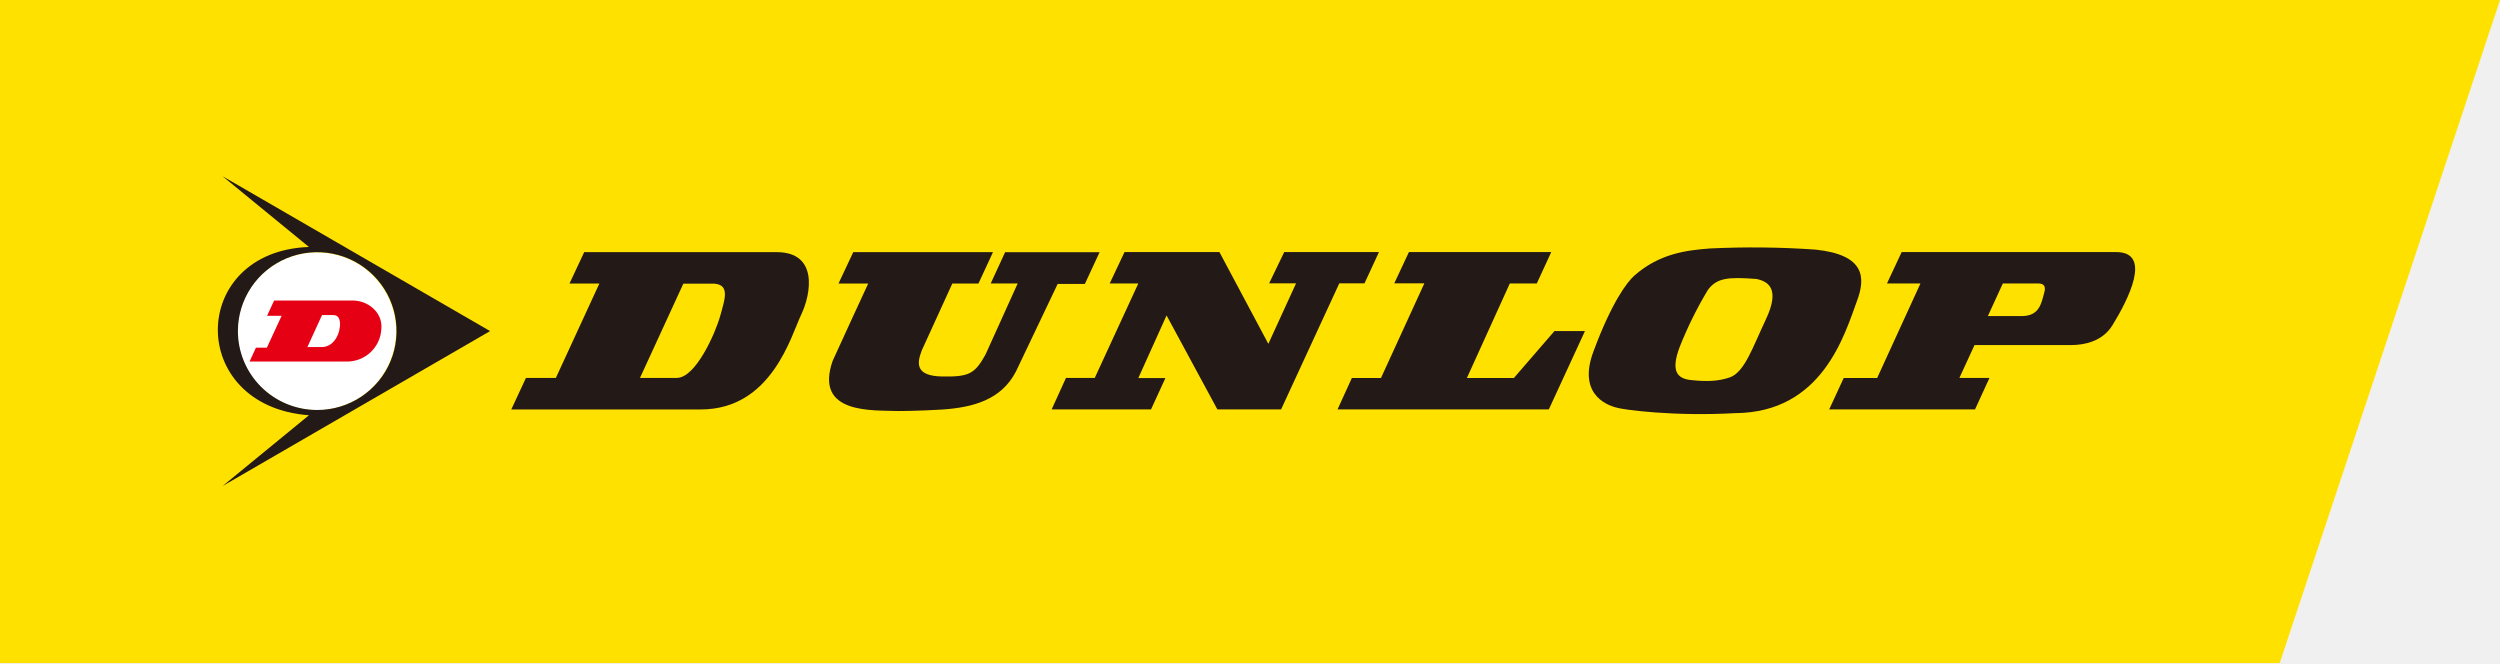
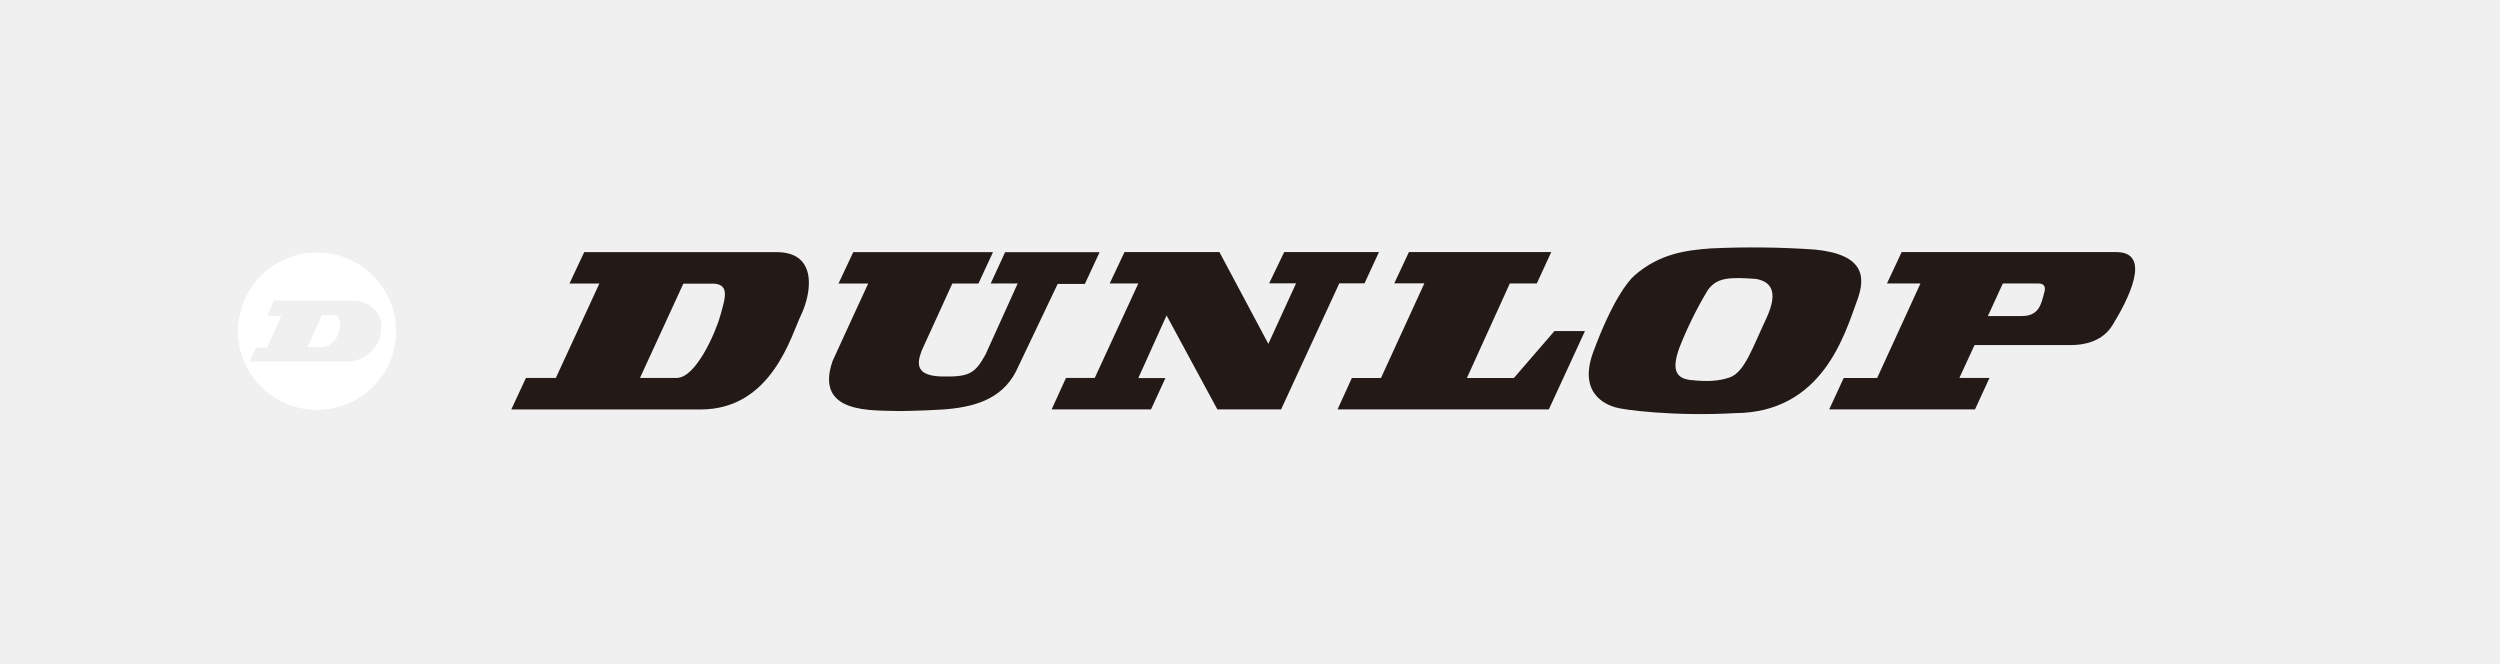
<svg xmlns="http://www.w3.org/2000/svg" width="230" height="61" viewBox="0 0 230 61" fill="none">
  <g clip-path="url(#clip0_205:2824)">
-     <path d="M209.734 61H0V0H230.004L209.734 61Z" fill="#FFE100" />
-     <path d="M36.445 30.456C36.449 31.892 36.024 33.298 35.225 34.494C34.426 35.69 33.287 36.624 31.954 37.176C30.621 37.729 29.154 37.876 27.737 37.598C26.32 37.32 25.018 36.63 23.995 35.616C22.973 34.601 22.276 33.308 21.992 31.899C21.709 30.491 21.853 29.03 22.404 27.703C22.956 26.375 23.891 25.24 25.092 24.442C26.292 23.643 27.704 23.217 29.148 23.217C31.08 23.217 32.933 23.979 34.3 25.336C35.668 26.693 36.44 28.534 36.445 30.456Z" fill="white" />
-     <path d="M45.088 30.46L20.473 16.212L28.422 22.721C17.347 23.124 17.148 37.364 28.422 38.203L20.477 44.715L45.088 30.46ZM21.887 30.46C21.887 29.024 22.315 27.62 23.117 26.427C23.919 25.233 25.058 24.302 26.392 23.753C27.725 23.204 29.192 23.06 30.608 23.34C32.023 23.62 33.324 24.311 34.344 25.327C35.365 26.342 36.06 27.635 36.341 29.043C36.623 30.451 36.478 31.911 35.926 33.237C35.374 34.564 34.438 35.698 33.238 36.495C32.038 37.293 30.628 37.719 29.184 37.719C28.226 37.719 27.277 37.531 26.391 37.166C25.505 36.801 24.701 36.266 24.023 35.591C23.346 34.916 22.808 34.116 22.442 33.235C22.075 32.353 21.887 31.409 21.887 30.456V30.46Z" fill="#231916" />
-     <path d="M23.545 31.988L22.961 33.263H31.88C32.7 33.274 33.493 32.968 34.09 32.409C34.688 31.849 35.044 31.081 35.083 30.266C35.229 28.718 33.818 27.633 32.44 27.649H25.22L24.571 29.052H25.909L24.551 31.988H23.545ZM29.626 28.988H30.644C31.511 28.956 31.244 30.246 31.256 30.137C31.199 30.807 30.66 31.98 29.521 31.928H28.28L29.626 28.988Z" fill="#E60013" />
+     <defs>
+       <mask id="emblema-cut" maskUnits="userSpaceOnUse" x="0" y="0" width="230" height="61">
+         <rect x="0" y="0" width="230" height="61" fill="white" />
+         <path d="M45.088 30.46L20.473 16.212L28.422 22.721C17.347 23.124 17.148 37.364 28.422 38.203L20.477 44.715L45.088 30.46ZM21.887 30.46C21.887 29.024 22.315 27.62 23.117 26.427C23.919 25.233 25.058 24.302 26.392 23.753C27.725 23.204 29.192 23.06 30.608 23.34C32.023 23.62 33.324 24.311 34.344 25.327C35.365 26.342 36.06 27.635 36.341 29.043C36.623 30.451 36.478 31.911 35.926 33.237C35.374 34.564 34.438 35.698 33.238 36.495C32.038 37.293 30.628 37.719 29.184 37.719C28.226 37.719 27.277 37.531 26.391 37.166C25.505 36.801 24.701 36.266 24.023 35.591C23.346 34.916 22.808 34.116 22.442 33.235C22.075 32.353 21.887 31.409 21.887 30.456V30.46Z" fill="black" />
+         <path d="M23.545 31.988L22.961 33.263H31.88C32.7 33.274 33.493 32.968 34.09 32.409C34.688 31.849 35.044 31.081 35.083 30.266C35.229 28.718 33.818 27.633 32.44 27.649H25.22L24.571 29.052H25.909L24.551 31.988H23.545ZM29.626 28.988H30.644C31.511 28.956 31.244 30.246 31.256 30.137C31.199 30.807 30.66 31.98 29.521 31.928H28.28L29.626 28.988Z" fill="black" />
+       </mask>
+     </defs>
+     <g mask="url(#emblema-cut)">
+       <path d="M36.445 30.456C36.449 31.892 36.024 33.298 35.225 34.494C34.426 35.69 33.287 36.624 31.954 37.176C30.621 37.729 29.154 37.876 27.737 37.598C26.32 37.32 25.018 36.63 23.995 35.616C22.973 34.601 22.276 33.308 21.992 31.899C21.709 30.491 21.853 29.03 22.404 27.703C22.956 26.375 23.891 25.24 25.092 24.442C26.292 23.643 27.704 23.217 29.148 23.217C31.08 23.217 32.933 23.979 34.3 25.336C35.668 26.693 36.44 28.534 36.445 30.456Z" fill="white" />
+     </g>
    <path d="M194.69 23.192H174.952L173.602 26.076H176.683L172.698 34.775H169.621L168.287 37.666H181.701L183.031 34.771H180.262L181.657 31.746H190.543C191.759 31.746 193.429 31.411 194.342 29.927C195.765 27.616 198.055 23.192 194.69 23.192ZM188.034 27.06C187.807 27.866 187.628 29.056 186.064 29.076H182.885L184.259 26.08H187.503C188.33 26.072 188.135 26.725 188.034 27.06Z" fill="#231916" />
    <path d="M123.215 26.068H125.534L126.864 23.192H118.148L116.761 26.068H119.238L116.688 31.633L112.188 23.192H103.456L102.09 26.08H104.725L100.716 34.771H98.069L96.751 37.666H105.893L107.218 34.783H104.725L107.324 29.02L111.998 37.666H117.86L123.215 26.068Z" fill="#231916" />
    <path d="M73.713 28.943C74.625 27.032 75.298 23.197 71.447 23.197H53.747L52.393 26.084H55.142L51.14 34.767H48.388L47.038 37.67H64.47C71.009 37.666 72.788 30.855 73.713 28.943ZM62.317 34.767H58.879L62.868 26.096H65.333C67.255 25.995 66.712 27.431 66.261 29.056C65.812 30.681 64.004 34.726 62.305 34.763L62.317 34.767Z" fill="#231916" />
    <path d="M82.631 37.816C82.522 37.816 84.46 37.816 86.685 37.678C89.523 37.485 92.109 36.787 93.459 34.194L97.307 26.12H99.808L101.162 23.205H92.47L91.145 26.08H93.626L90.666 32.621C89.681 34.392 89.154 34.678 86.701 34.638C84.249 34.597 84.322 33.488 84.8 32.246L87.614 26.084H90.018L91.355 23.197H78.5L77.142 26.084H79.875C79.875 26.084 76.656 33.057 76.603 33.202C74.872 38.166 80.361 37.719 82.631 37.816Z" fill="#231916" />
    <path d="M127.05 34.775H124.371L123.053 37.666H142.492L145.816 30.46H143.007L139.277 34.775H134.955L138.904 26.076H141.385L142.715 23.192H129.62L128.275 26.064H131.043L127.05 34.775Z" fill="#231916" />
    <path d="M148.658 37.485C149.331 37.706 154.054 38.324 159.632 38.009C167.655 37.961 169.694 30.811 170.857 27.645C171.623 25.564 171.619 23.443 167.022 22.963C163.793 22.738 160.554 22.703 157.321 22.858C155.229 23.023 152.704 23.289 150.352 25.362C149.7 25.943 148.273 27.802 146.586 32.367C145.013 36.606 148.346 37.384 148.658 37.485ZM154.528 31.928C155.246 30.112 156.112 28.359 157.118 26.685C157.954 25.536 159.04 25.475 161.606 25.665C162.583 25.878 163.836 26.471 162.47 29.363C161.274 31.887 160.508 34.25 159.137 34.722C158.091 35.081 157.013 35.126 155.489 34.956C154.293 34.803 153.701 34.125 154.528 31.928Z" fill="#231916" />
  </g>
  <defs>
    <clipPath id="clip0_205:2824">
      <rect width="230" height="61" fill="white" />
    </clipPath>
  </defs>
</svg>
